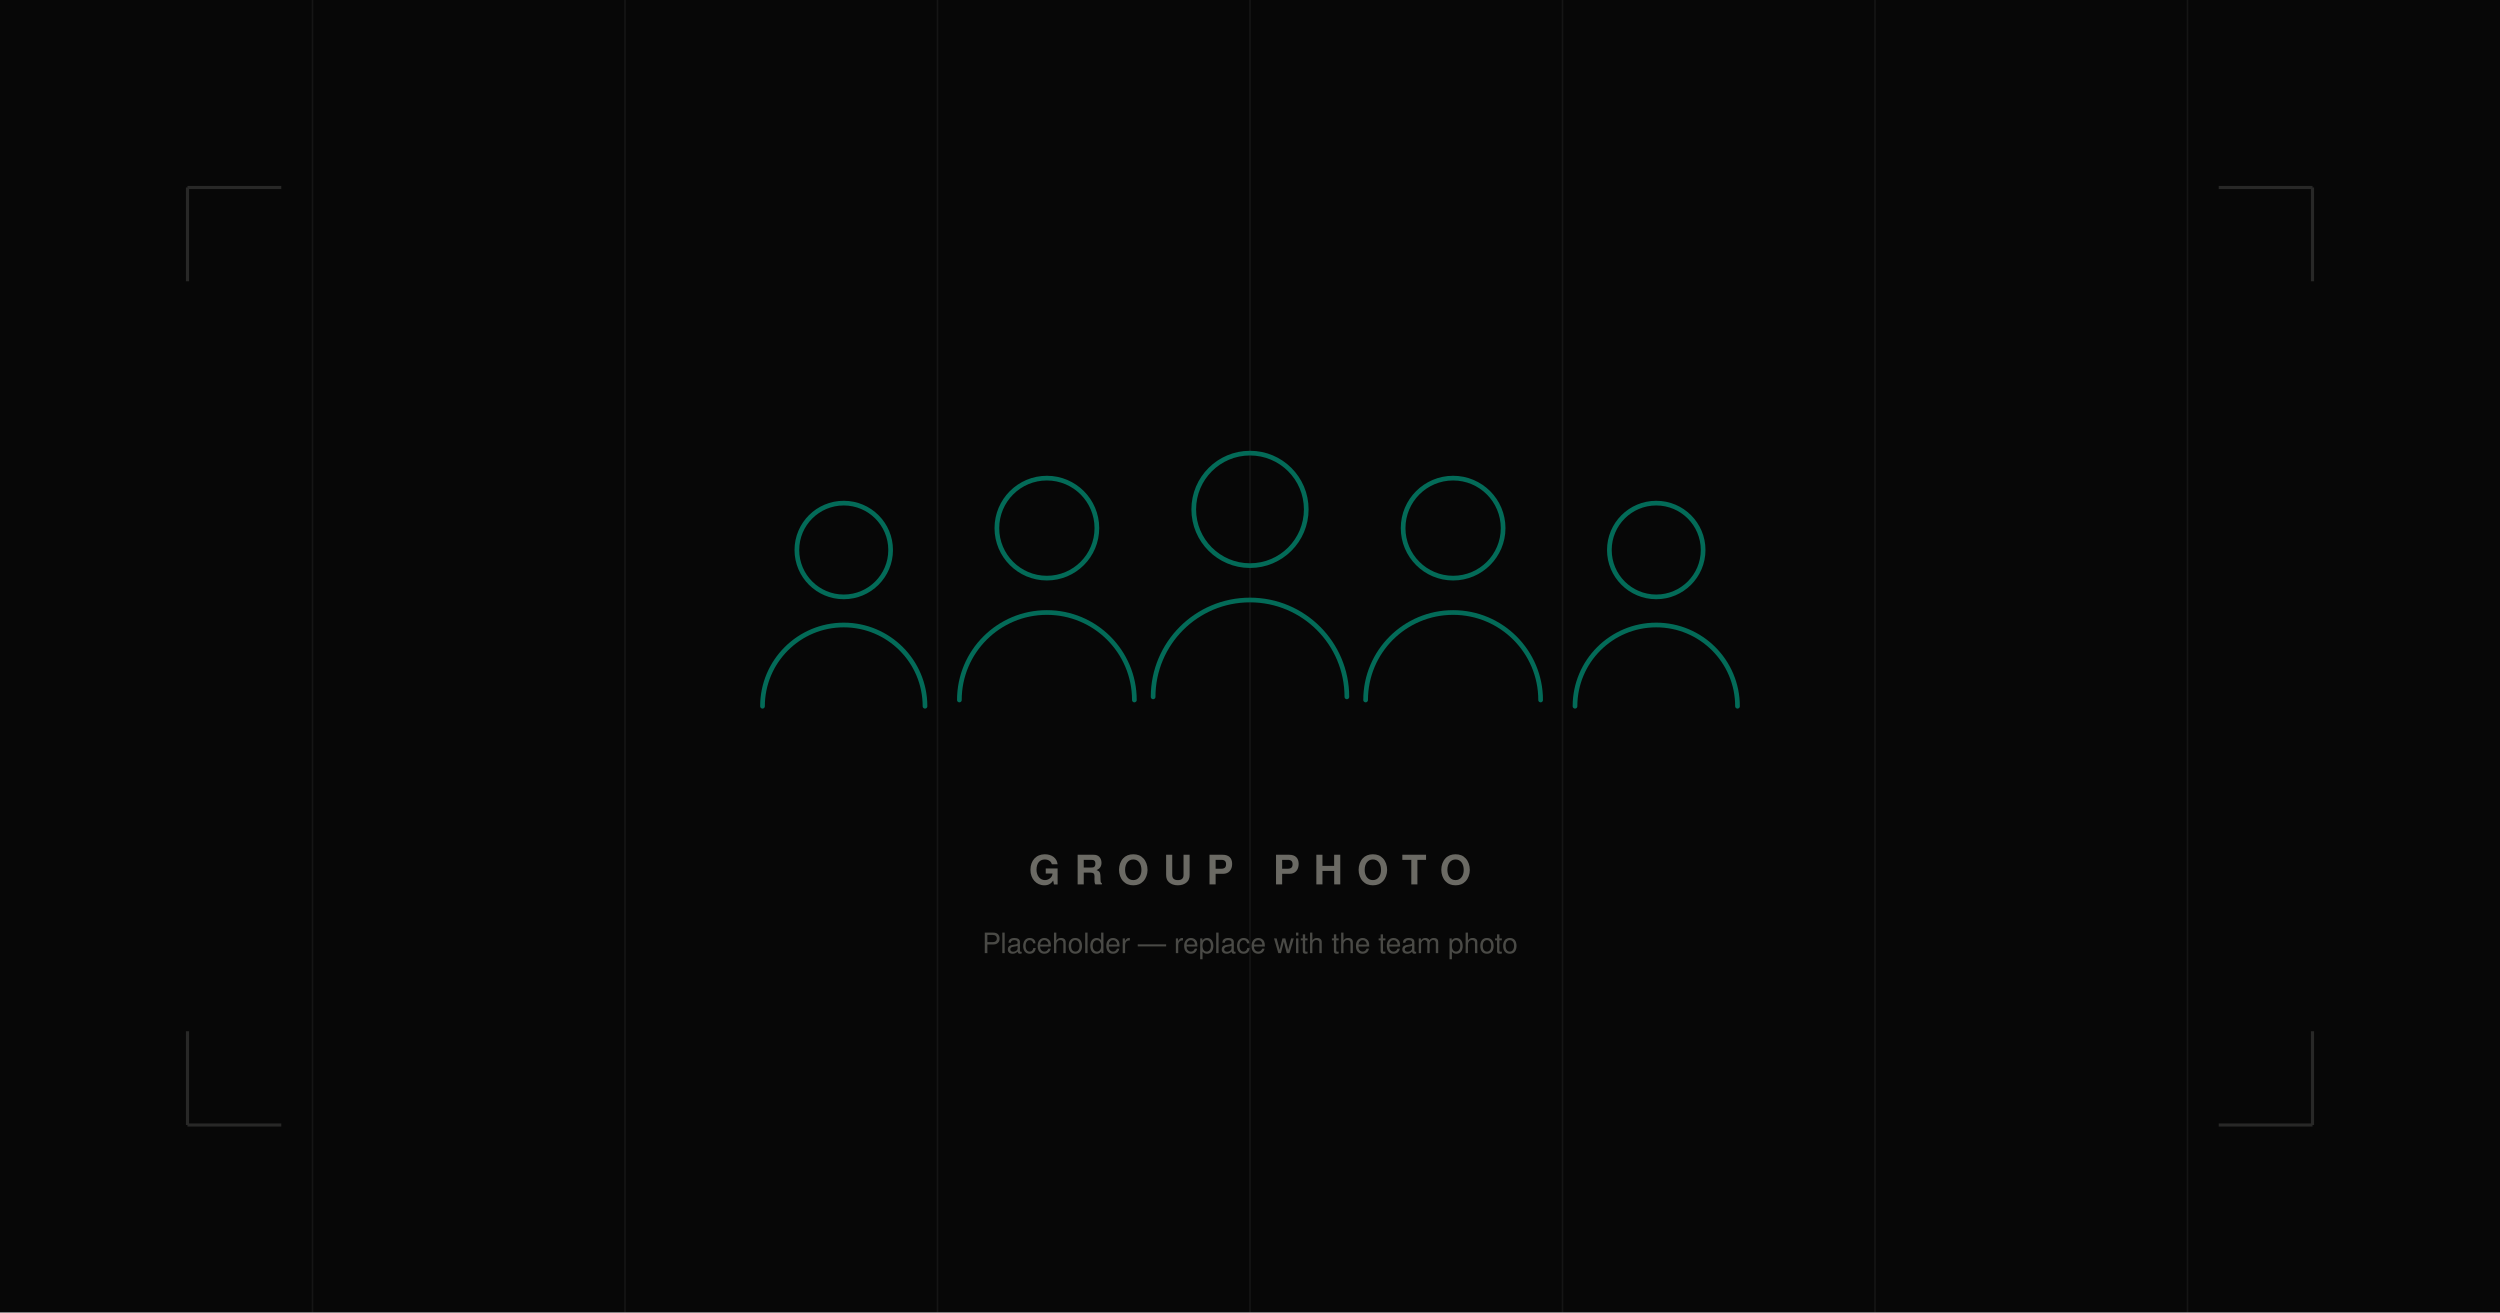
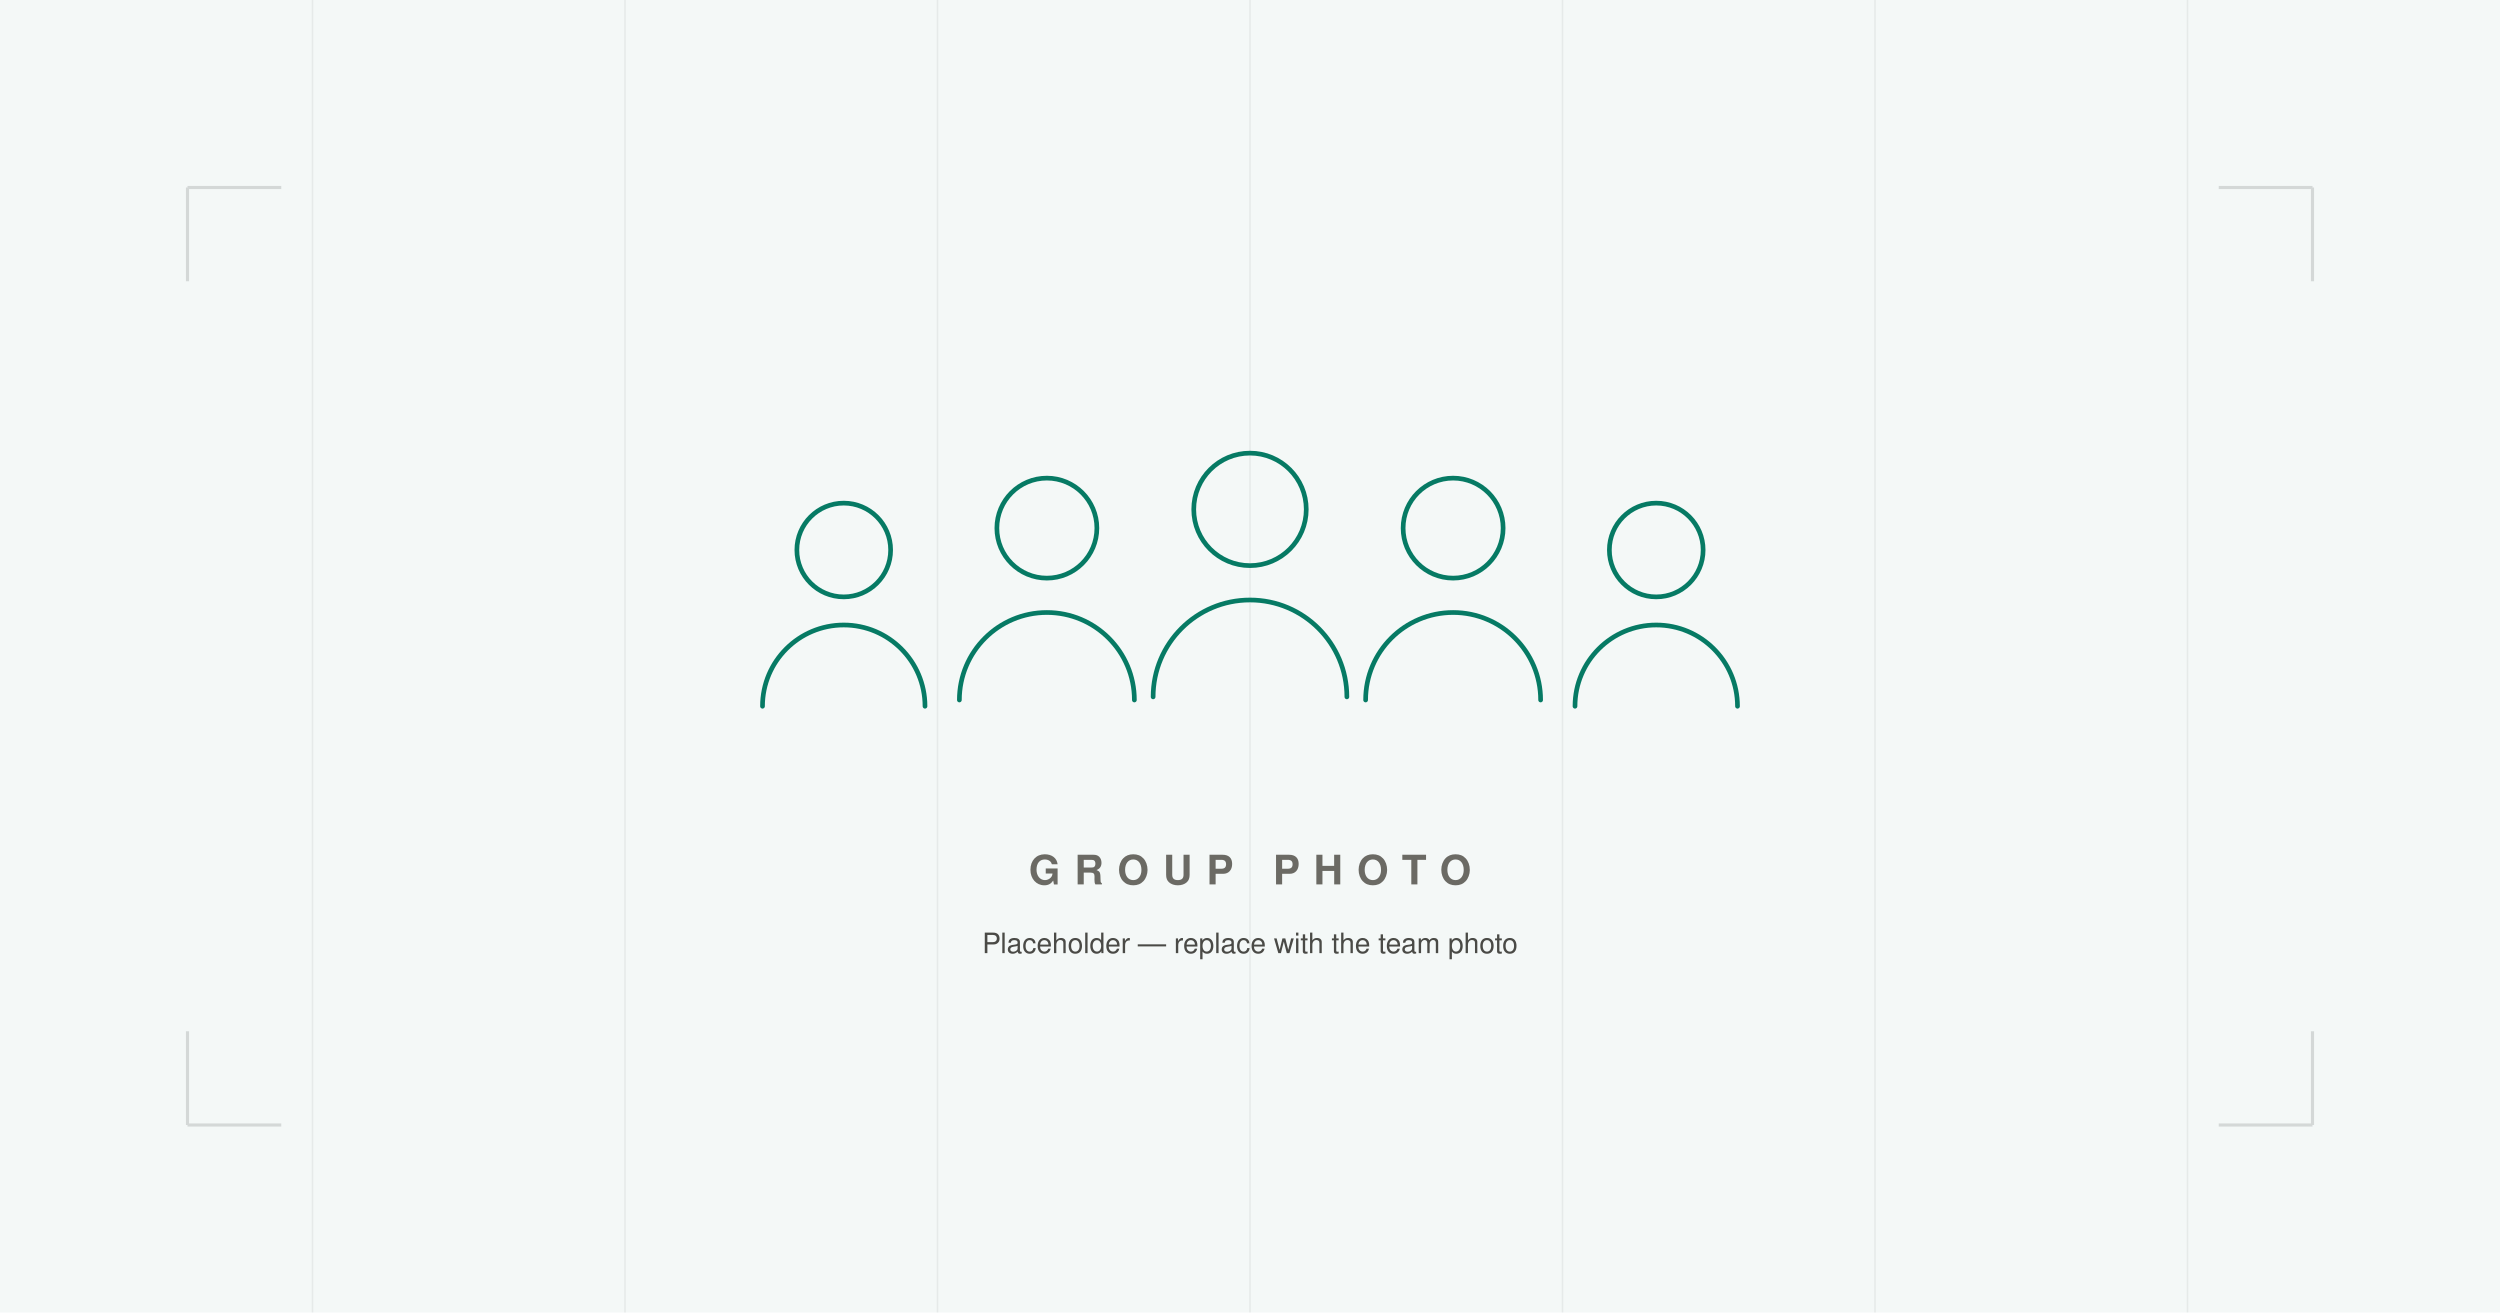
<svg xmlns="http://www.w3.org/2000/svg" width="1600" height="840" viewBox="0 0 1600 840" role="img" aria-label="Team photo placeholder">
-   <rect width="1600" height="840" fill="#070707" />
-   <g stroke="#f4f2ec" stroke-opacity="0.06" stroke-width="1">
+   <rect width="1600" height="840" fill="#f4f8f7" />
+   <g stroke="#0d1211" stroke-opacity="0.06" stroke-width="1">
    <line x1="200" y1="0" x2="200" y2="840" />
    <line x1="400" y1="0" x2="400" y2="840" />
    <line x1="600" y1="0" x2="600" y2="840" />
    <line x1="800" y1="0" x2="800" y2="840" />
    <line x1="1000" y1="0" x2="1000" y2="840" />
    <line x1="1200" y1="0" x2="1200" y2="840" />
    <line x1="1400" y1="0" x2="1400" y2="840" />
  </g>
-   <g fill="none" stroke="#036b58" stroke-width="3" stroke-linecap="round">
+   <g fill="none" stroke="#067a64" stroke-width="3" stroke-linecap="round">
    <circle cx="540" cy="352" r="30" />
    <path d="M488 452a52 52 0 0 1 104 0" />
    <circle cx="670" cy="338" r="32" />
    <path d="M614 448a56 56 0 0 1 112 0" />
    <circle cx="800" cy="326" r="36" />
    <path d="M738 446a62 62 0 0 1 124 0" />
    <circle cx="930" cy="338" r="32" />
    <path d="M874 448a56 56 0 0 1 112 0" />
    <circle cx="1060" cy="352" r="30" />
    <path d="M1008 452a52 52 0 0 1 104 0" />
  </g>
-   <g stroke="#f4f2ec" stroke-opacity="0.14" stroke-width="2">
+   <g stroke="#0d1211" stroke-opacity="0.14" stroke-width="2">
    <path d="M120 120h60M120 120v60M1480 120h-60M1480 120v60M120 720h60M120 720v-60M1480 720h-60M1480 720v-60" />
  </g>
  <text x="800" y="566" text-anchor="middle" font-family="Helvetica,Arial,sans-serif" font-size="26" font-weight="600" letter-spacing="9" fill="#6b6a64">GROUP PHOTO</text>
  <text x="800" y="610" text-anchor="middle" font-family="Helvetica,Arial,sans-serif" font-size="18" fill="#4a4a46">Placeholder — replace with the team photo</text>
</svg>
